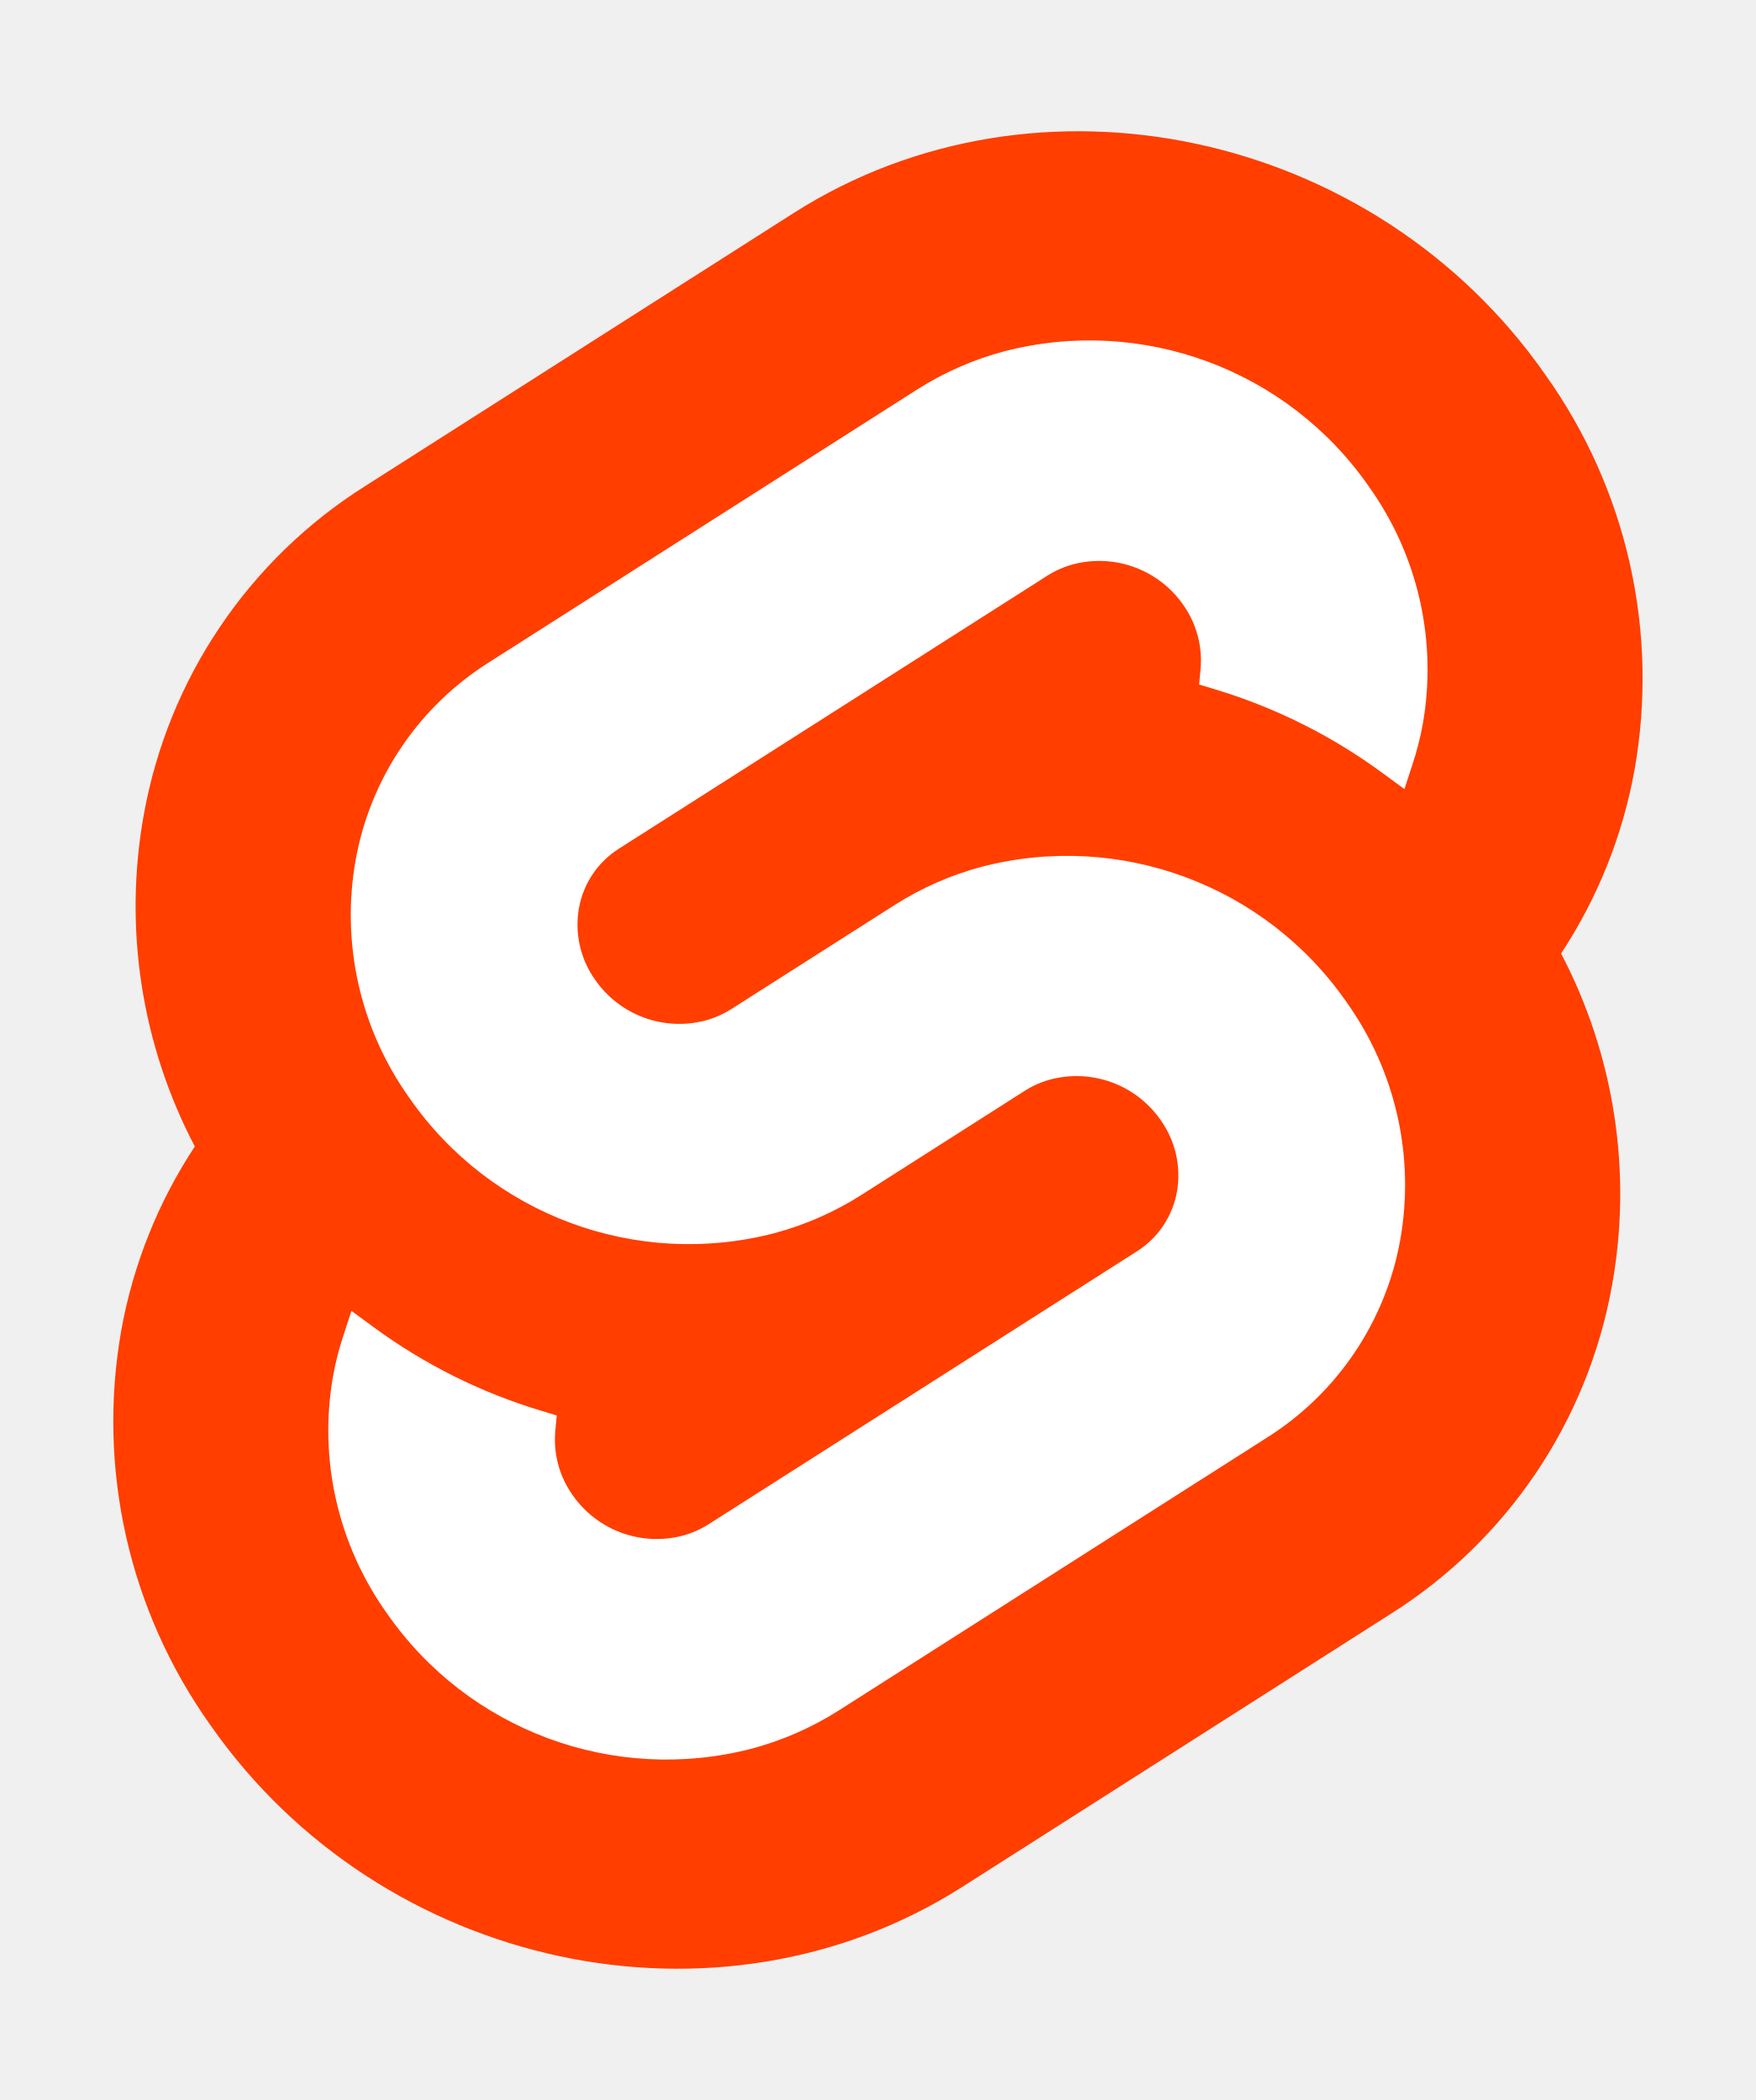
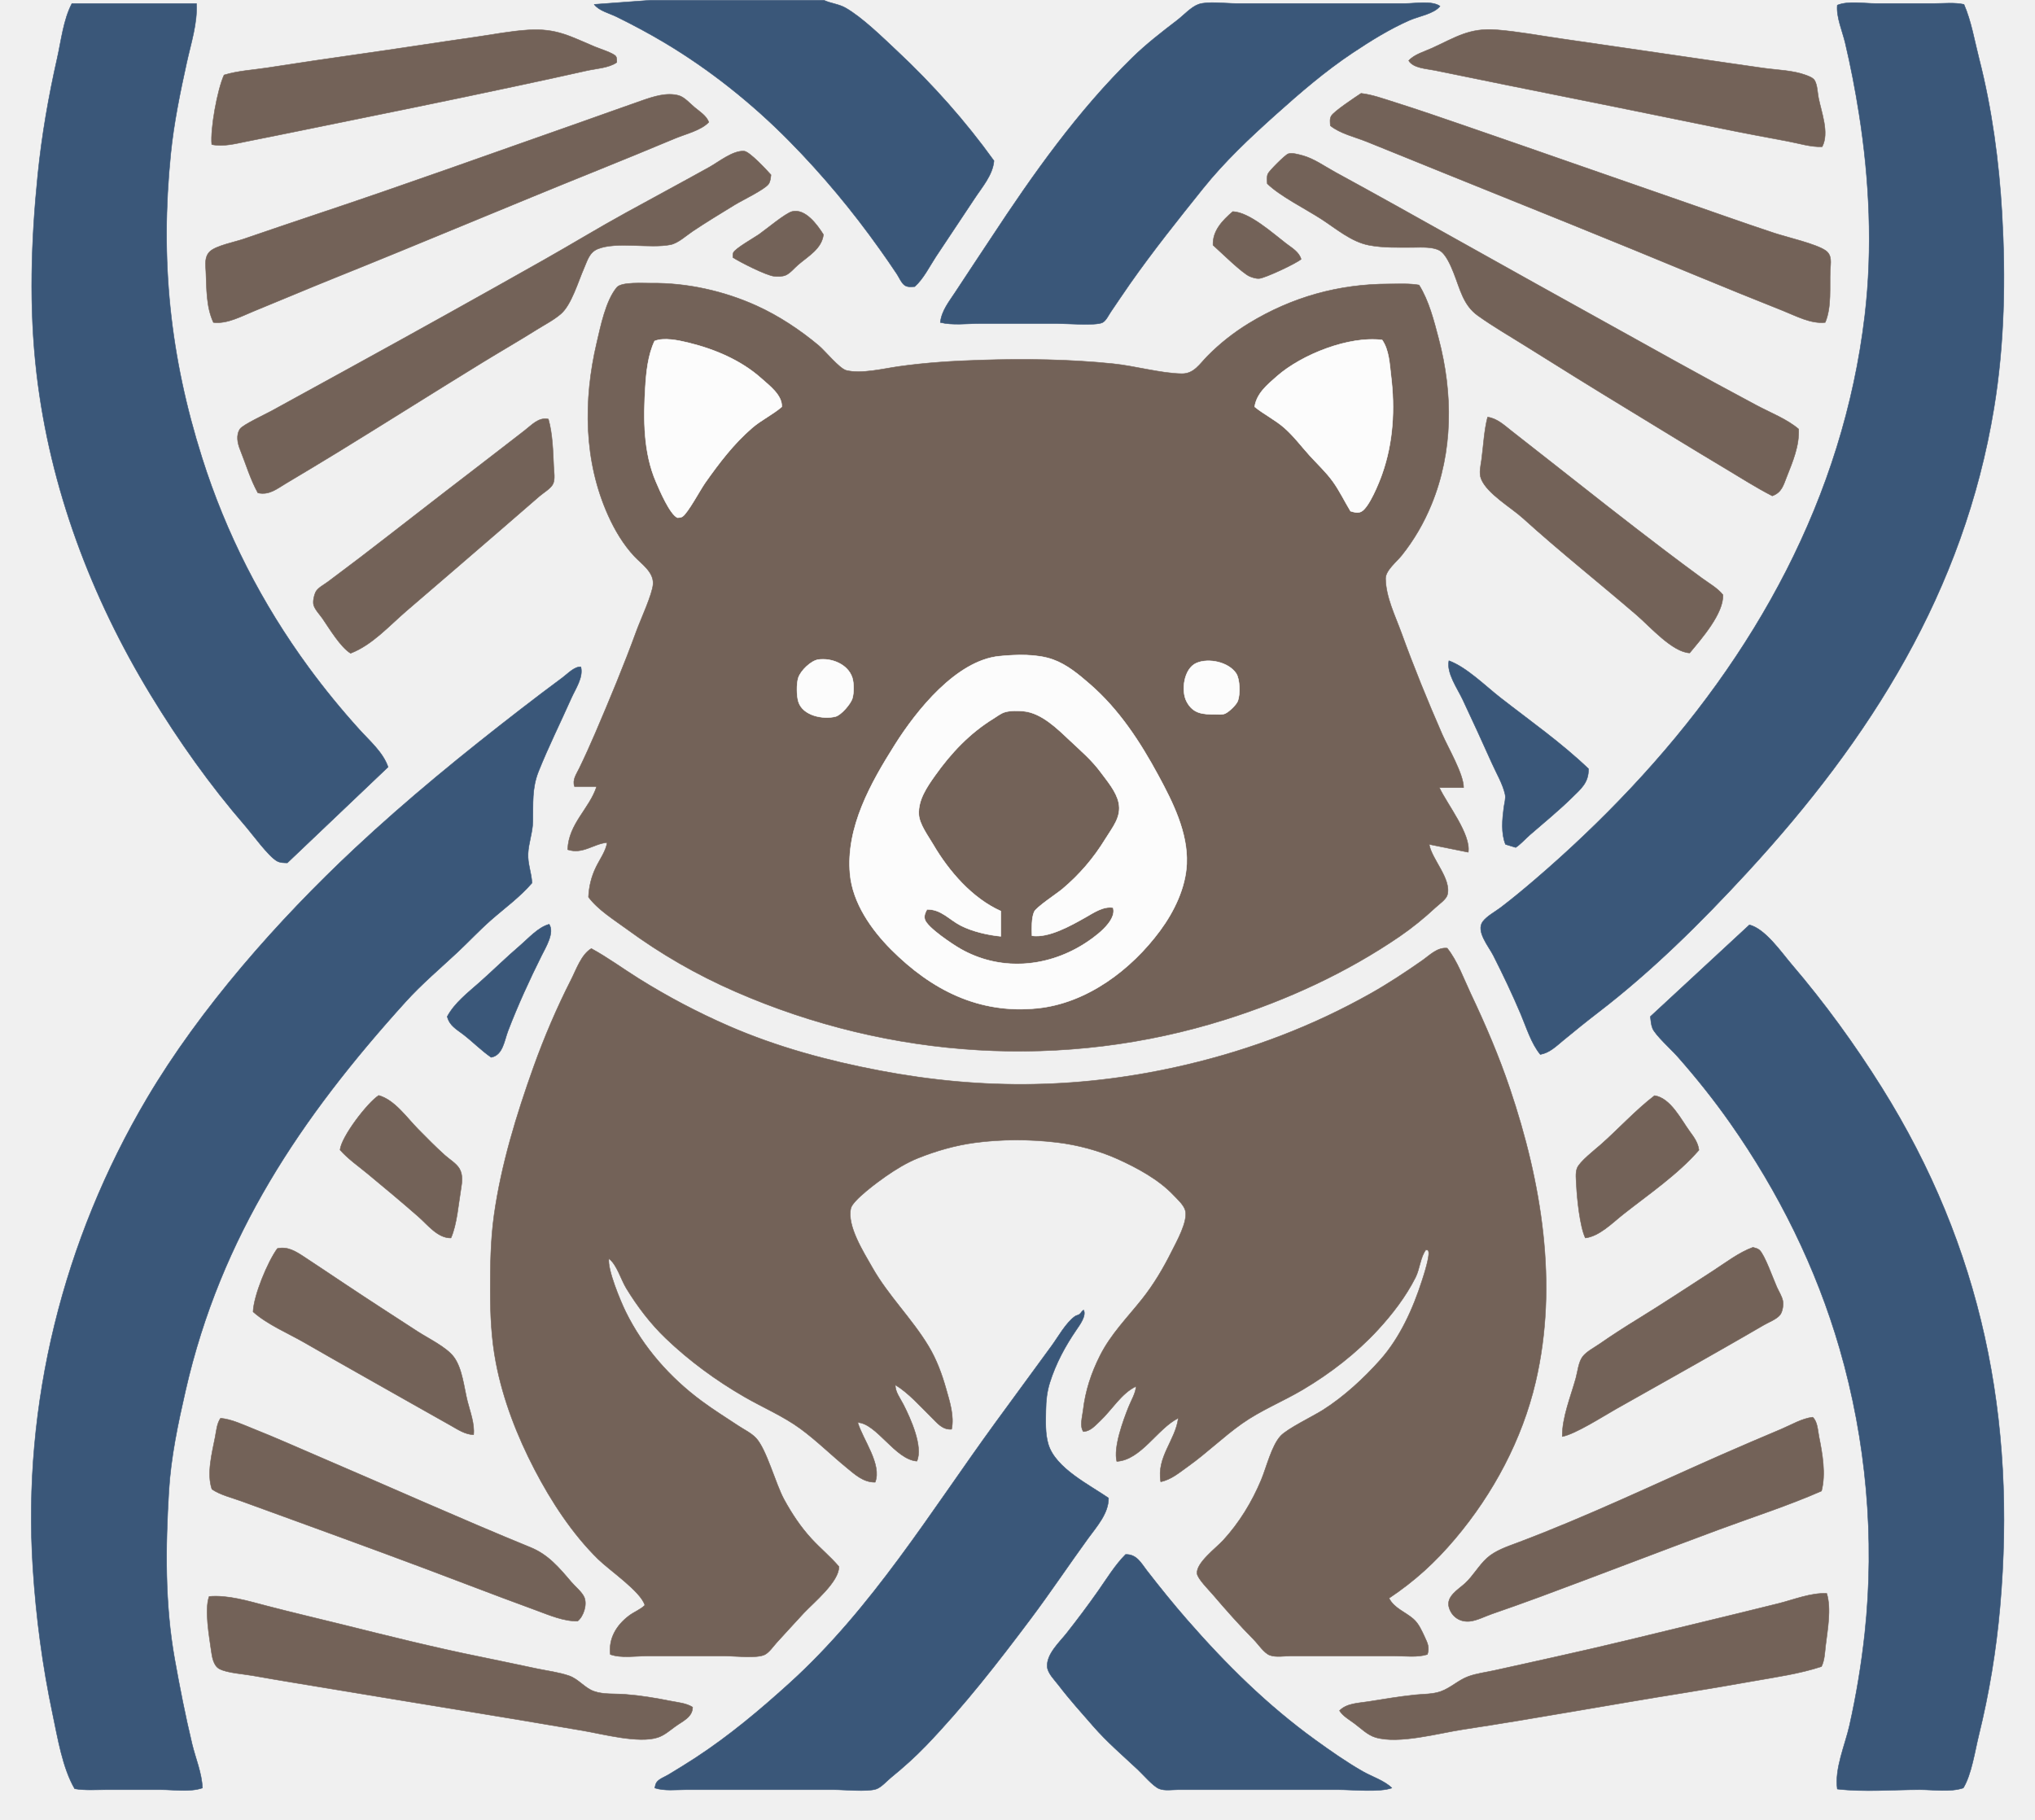
- <svg xmlns="http://www.w3.org/2000/svg" width="107" height="128" viewBox="0 0 107 128">
-   <path d="M94.157 22.819c-10.4-14.885-30.94-19.297-45.792-9.835L22.282 29.608A29.92 29.92 0 0 0 8.764 49.65a31.5 31.5 0 0 0 3.108 20.231 30 30 0 0 0-4.477 11.183 31.9 31.9 0 0 0 5.448 24.116c10.402 14.887 30.942 19.297 45.791 9.835l26.083-16.624A29.92 29.92 0 0 0 98.235 78.35a31.53 31.53 0 0 0-3.105-20.232 30 30 0 0 0 4.474-11.182 31.88 31.88 0 0 0-5.447-24.116" style="fill:#ff3e00" />
-   <path d="M45.817 106.582a20.72 20.72 0 0 1-22.237-8.243 19.17 19.17 0 0 1-3.277-14.503 18 18 0 0 1 .624-2.435l.49-1.498 1.337.981a33.6 33.6 0 0 0 10.203 5.098l.97.294-.09.968a5.85 5.85 0 0 0 1.052 3.878 6.24 6.24 0 0 0 6.695 2.485 5.8 5.8 0 0 0 1.603-.704L69.27 76.28a5.43 5.43 0 0 0 2.45-3.631 5.8 5.8 0 0 0-.987-4.371 6.24 6.24 0 0 0-6.698-2.487 5.7 5.7 0 0 0-1.6.704l-9.953 6.345a19 19 0 0 1-5.296 2.326 20.72 20.72 0 0 1-22.237-8.243 19.17 19.17 0 0 1-3.277-14.502 17.99 17.99 0 0 1 8.13-12.052l26.081-16.623a19 19 0 0 1 5.3-2.329 20.72 20.72 0 0 1 22.237 8.243 19.17 19.17 0 0 1 3.277 14.503 18 18 0 0 1-.624 2.435l-.49 1.498-1.337-.98a33.6 33.6 0 0 0-10.203-5.1l-.97-.294.09-.968a5.86 5.86 0 0 0-1.052-3.878 6.24 6.24 0 0 0-6.696-2.485 5.8 5.8 0 0 0-1.602.704L37.73 51.72a5.42 5.42 0 0 0-2.449 3.63 5.79 5.79 0 0 0 .986 4.372 6.24 6.24 0 0 0 6.698 2.486 5.8 5.8 0 0 0 1.602-.704l9.952-6.342a19 19 0 0 1 5.295-2.328 20.72 20.72 0 0 1 22.237 8.242 19.17 19.17 0 0 1 3.277 14.503 18 18 0 0 1-8.13 12.053l-26.081 16.622a19 19 0 0 1-5.3 2.328" style="fill:#fff" />
+ <svg xmlns="http://www.w3.org/2000/svg" viewBox="0 0 1058 946" width="1058" height="946">
+   <path d="M320.67 32.43C316.59 35.36 309.73 35.67 304.81 36.79C292.62 39.56 280.39 42.17 268.15 44.79C232.33 52.45 196.44 59.73 160.53 67.03C149.9 69.19 139.26 71.37 128.61 73.47C122.56 74.67 116.24 76.42 110.09 75.15C109.3 67.01 113 46.61 116.49 38.99C123.61 36.79 131.66 36.37 139.05 35.23C154.97 32.77 170.89 30.38 186.84 28.14C206.95 25.31 227.03 22.13 247.14 19.27C256.24 17.97 265.37 16.15 274.55 15.57C289.41 14.63 296.39 18.91 309.5 24.39C311.57 25.25 319.12 27.66 320.18 29.26C320.84 30.26 320.59 31.31 320.67 32.43ZM947.35 76.29C941.57 76.56 935.15 74.51 929.43 73.45C917.91 71.3 906.38 69.15 894.9 66.79C857.92 59.2 820.91 51.74 783.89 44.32C771.25 41.78 758.62 39.18 745.99 36.59C741.63 35.7 734.73 35.46 732.39 31.52C735.29 28.27 740.5 26.85 744.49 25.03C756.75 19.44 763.86 14.4 777.97 15.49C789.28 16.37 800.54 18.54 811.77 20.14C834.63 23.39 857.45 26.84 880.3 30.12C892.48 31.87 904.66 33.7 916.86 35.41C923.98 36.41 932.18 36.54 938.95 39.08C940.4 39.62 942.64 40.42 943.46 41.84C944.85 44.24 944.9 48.06 945.42 50.75C946.92 58.39 951.17 69.04 947.35 76.29ZM707.62 48.54C713.42 49.19 719.34 51.37 724.93 53.12C737.28 57.01 749.52 61.25 761.77 65.46C798.89 78.24 835.91 91.29 873.01 104.11C889.53 109.81 905.97 115.73 922.56 121.21C928.99 123.33 944.29 126.83 949.18 130.29C952.66 132.76 951.71 136.75 951.54 140.51C951.15 149.09 952.36 159.66 948.92 167.65C941.48 168.49 933.75 164.25 926.99 161.56C911.78 155.51 896.61 149.37 881.5 143.11C837.91 125.03 794.13 107.4 750.36 89.78C737.1 84.45 723.89 79 710.63 73.69C704.67 71.29 696.56 69.4 691.64 65.33C691.56 63.61 691.23 61.88 692.11 60.31C693.46 57.89 704.75 50.46 707.62 48.54ZM368.51 63.5C364.59 67.77 356.46 69.68 351.07 71.92C337.72 77.49 324.35 83.01 310.93 88.42C264.99 106.92 219.39 126.26 173.44 144.71C159.59 150.28 145.86 156.13 132.04 161.76C125.59 164.38 118.08 168.56 110.95 167.65C107.14 159.41 107.46 150.06 107.05 141.16C106.88 137.48 106.2 133.46 109.21 130.68C112.43 127.71 122.13 125.81 126.55 124.3C139.52 119.86 152.5 115.43 165.51 111.09C210.87 95.97 255.89 79.7 301.01 63.88C312.01 60.02 322.97 56.02 333.98 52.2C339.82 50.18 346.66 47.93 352.91 49.67C355.86 50.49 358.86 53.94 361.19 55.87C363.99 58.19 367.19 60.11 368.51 63.5ZM400.84 90.91C400.63 92.55 400.55 94.38 399.52 95.77C397.39 98.62 385.65 104.24 381.97 106.51C374.65 111.02 367.25 115.46 360.11 120.25C356.77 122.49 352.53 126.45 348.56 127.23C337.8 129.34 320.62 125.47 310.82 129.42C306.35 131.22 305.37 135.47 303.58 139.56C300.64 146.26 297.07 158.52 291.6 163.21C287.81 166.47 283.1 168.85 278.88 171.5C269.67 177.28 260.24 182.7 250.97 188.38C225.9 203.76 201.05 219.5 175.98 234.89C166.91 240.46 157.76 245.92 148.61 251.38C143.74 254.29 139.97 257.54 134.08 256.28C130.18 249.29 127.79 241.15 124.82 233.72C123.51 230.45 122.61 226.24 124.8 223.01C126.24 220.86 138.08 215.34 141.06 213.71C154.44 206.38 167.82 199.04 181.19 191.69C215.14 173.05 248.98 154.22 282.7 135.17C297.08 127.05 311.18 118.44 325.65 110.5C340.01 102.61 354.45 94.87 368.77 86.91C373.67 84.19 381.12 78.09 386.92 78.59C389.74 78.83 398.58 88.37 400.84 90.91ZM935.11 223.09C935.53 231.78 932.06 239.94 928.93 247.87C927.15 252.39 926.29 256.08 921.41 257.83C913.08 253.57 905.07 248.42 897.03 243.62C879.72 233.29 862.57 222.7 845.34 212.22C828.14 201.76 811.03 191.14 793.98 180.43C785.43 175.05 776.5 169.95 768.29 164.06C760.7 158.63 759.08 150.19 755.78 141.91C754.42 138.51 751.77 131.98 748.34 130.18C744.63 128.22 739.07 128.63 735.03 128.63C727.3 128.63 719.31 128.94 711.67 127.47C702.48 125.69 694.59 118.83 686.92 113.87C678.93 108.71 665.21 101.8 658.85 95.48C658.79 93.78 658.5 91.99 659.18 90.38C659.84 88.82 668.16 80.53 669.7 79.99C671.72 79.28 675.11 80.31 677.09 80.83C683.03 82.39 688.68 86.49 694.03 89.42C704.44 95.13 714.87 100.81 725.23 106.61C773.69 133.76 822.21 160.76 870.79 187.67C884.93 195.5 899.13 203.23 913.4 210.83C920.41 214.56 929.11 217.93 935.11 223.09ZM428.11 121.97C427.22 129.32 420.28 133.12 414.96 137.66C413.05 139.29 410.84 142.06 408.53 143.07C406.74 143.84 404.38 143.81 402.46 143.63C398.48 143.25 384.64 136.25 381.01 133.85C381.11 132.91 380.86 132.28 381.27 131.36C382.23 129.18 392.14 123.58 394.58 121.88C398.13 119.41 408.4 110.8 411.84 109.97C418.75 108.29 424.97 116.97 428.11 121.97ZM640.92 110C649.58 110.3 661.72 121.31 668.68 126.63C671.8 129.01 675.36 130.97 676.45 134.76C674 136.93 657.81 144.57 654.59 144.81C653.11 144.92 651.16 144.3 649.8 143.74C645.93 142.16 634.52 130.91 630.65 127.45C630.38 119.98 635.5 114.67 640.92 110ZM737.77 148.2C742.92 156.42 745.51 166.79 747.95 176.09C755.45 204.59 755.51 234.81 744.22 262.3C740.27 271.92 735.19 280.69 728.71 288.81C726.19 291.97 720.3 296.63 720.36 300.82C720.49 310.48 725.34 320.08 728.57 328.99C735.04 346.83 742.18 364.35 749.77 381.73C752.92 388.93 760.92 402.43 760.93 409.49C756.72 409.49 752.51 409.49 748.31 409.49C752.38 418.21 764.82 433.76 763.35 443.11C756.58 441.74 749.8 440.38 743.03 439.01C744.37 446.8 754.71 456.98 752.49 465.27C751.85 467.65 748.12 470.19 746.36 471.82C740.48 477.29 734.25 482.37 727.62 486.91C700.07 505.75 669.08 519.98 637.32 530.02C553.25 556.57 462.83 550.77 382.18 515.51C362.12 506.74 343.56 496.04 325.92 483.1C319.31 478.26 310.85 473.03 305.96 466.42C306.23 460.88 307.41 455.95 309.81 450.96C311.7 447.02 315.09 442.36 315.66 438.04C308.32 438.81 302.99 444.31 295.14 441.75C295.62 428.19 306.43 420.57 310.2 408.95C306.36 408.95 302.52 408.95 298.69 408.95C297.47 405.43 299.63 402.64 301.18 399.43C304.09 393.43 306.84 387.35 309.47 381.22C317.03 363.55 324.42 345.82 331.01 327.76C333.06 322.15 339.21 308.91 339.54 303.7C339.95 297.4 333.52 293.21 329.78 289.22C324.11 283.16 319.62 275.61 316.23 268.06C303.48 239.8 303.23 208.15 310.24 178.29C312.26 169.69 314.91 156.3 320.7 149.41C323.19 146.45 334.6 147.3 338.51 147.24C357.05 146.98 376.44 151.31 393.33 158.97C404.93 164.24 415.86 171.49 425.63 179.64C428.94 182.41 436.46 191.7 440 192.58C447.78 194.52 459.18 191.69 467.09 190.56C481.45 188.51 495.79 187.65 510.27 187.2C533.05 186.5 556.11 186.78 578.79 189.12C590.05 190.28 603.73 194.16 614.43 194.3C620.77 194.37 623.65 189.3 627.78 185.12C634.22 178.59 641.4 172.93 649.22 168.15C671.7 154.44 695.96 147.66 722.24 147.64C727.37 147.64 732.73 147.31 737.77 148.2ZM406.45 211.51C406.65 205.41 400.12 200.6 395.79 196.73C385.16 187.25 371.43 181.49 357.69 178.16C352.68 176.95 345.15 175.34 340.33 177.32C336.89 184.54 335.98 193.55 335.51 201.46C334.52 217.86 334.46 235.24 341.07 250.55C342.95 254.92 348.24 267.36 352.21 269.17C353.21 269.04 353.95 269.16 354.83 268.57C357.63 266.71 364.1 254.57 366.61 251.02C373.87 240.73 381.44 230.74 391.03 222.47C395.83 218.33 401.71 215.6 406.45 211.51ZM718.58 176.78C701.45 174.55 676.79 184.3 663.89 195.64C658.8 200.11 653.35 204.56 652.3 211.51C657.18 215.47 663 218.28 667.82 222.53C672.68 226.81 676.58 232.07 680.92 236.86C684.96 241.32 689.45 245.45 692.98 250.36C696.48 255.23 699.04 260.65 702.14 265.75C703.88 266.31 705.89 266.92 707.69 266.01C711.76 263.93 716.98 250.96 718.51 246.6C724.36 230.07 725.3 212.61 723.18 195.36C722.42 189.14 722.22 182.11 718.58 176.78ZM773.4 216.88C778.21 217.42 782.19 221.19 785.93 224.13C792.76 229.48 799.6 234.82 806.42 240.19C825.84 255.5 845.27 270.81 864.97 285.77C871.55 290.77 878.18 295.71 884.85 300.6C888.53 303.3 892.91 305.72 895.76 309.27C896.15 319 884.56 332.14 878.47 339.49C869.5 339.1 857.78 325.71 850.98 319.85C831.34 302.95 810.98 286.81 791.78 269.43C785.49 263.74 773.21 256.72 770.08 249.05C768.8 245.9 769.84 242.2 770.28 238.92C771.26 231.66 771.57 223.96 773.4 216.88ZM285.1 217.9C287.3 225.51 287.51 234.65 287.87 242.57C287.99 245.26 288.67 248.96 287.58 251.48C286.52 253.92 282.4 256.31 280.42 258.04C274.08 263.58 267.69 269.07 261.33 274.58C244.69 289 227.96 303.33 211.26 317.69C202.25 325.44 193.53 335.33 182.27 339.67C176.98 336.4 171.29 326.85 167.67 321.58C166.28 319.57 163.63 316.84 163.04 314.46C162.59 312.69 163.28 309.53 164.05 307.92C165.13 305.64 168.53 303.97 170.49 302.48C176.02 298.28 181.62 294.17 187.14 289.94C206.96 274.76 226.59 259.32 246.44 244.15C255.23 237.43 263.96 230.61 272.73 223.85C276.57 220.9 280.05 216.8 285.1 217.9ZM519.58 341.18C497.2 343.4 476.48 369.44 465.3 387.17C452.73 407.09 439.69 430.14 441.95 454.54C443.33 469.51 453.06 483.37 463.35 493.69C484.29 514.67 509.02 527.36 539.51 524.2C565.16 521.54 588.18 504.08 603.08 483.89C610.39 473.99 616.44 461.58 616.98 449.06C617.67 432.92 609.68 416.99 602.23 403.23C592.74 385.69 581.79 368.87 566.62 355.72C560.88 350.74 554.73 345.55 547.47 342.94C539.08 339.93 528.34 340.31 519.58 341.18ZM425.48 342.94C421.67 343.47 416.24 348.72 415.06 352.41C414.08 355.47 414.16 361.71 415.09 364.78C417.31 372.15 427.98 374.16 434.34 372.56C437.3 371.82 442.27 366.01 443.14 363.12C443.99 360.29 444 355.1 443.07 352.29C440.75 345.26 432.23 341.99 425.48 342.94ZM622 344.77C615.48 347.64 613.96 359.14 616.94 364.77C620.34 371.19 625.43 371.41 631.78 371.41C633.52 371.41 635.52 371.71 637.13 370.91C639.09 369.95 642.76 366.47 643.54 364.42C644.82 361.06 644.69 353.09 642.62 350.06C638.63 344.2 628.31 341.99 622 344.77ZM536.54 486.52C545.19 487.8 556.87 481.19 564.27 477C568.65 474.52 573.65 471.06 578.7 471.9C580.96 479.12 568.44 487.84 562.97 491.22C543.44 503.24 519.58 504.88 499.34 493.35C495.36 491.08 482.07 482.29 480.83 478.08C480.26 476.15 481.04 474.45 481.95 472.81C489.35 472.7 493.37 478.08 499.54 481.24C505.55 484.32 513.65 486.17 520.31 486.81C520.31 482.45 520.31 478.09 520.31 473.72C505.35 466.99 493.28 452.97 485.12 439.04C482.58 434.7 477.98 428.57 477.69 423.47C477.26 415.94 481.9 409.18 486.03 403.35C494.4 391.53 504.16 381.18 516.54 373.58C518.35 372.47 520.29 370.9 522.34 370.28C525.34 369.38 529.11 369.45 532.2 369.76C541.62 370.71 549.81 378.95 556.38 385.13C561.87 390.29 567.65 395.24 572.15 401.34C575.64 406.07 580.35 411.48 581.6 417.34C583.18 424.76 578.39 430.16 574.67 436.24C568.57 446.19 561.24 454.77 552.28 462.29C549.54 464.58 538.74 471.68 537.67 474.11C536.21 477.44 536.46 482.96 536.54 486.52ZM752.39 492.98C757.73 499.61 761.02 508.98 764.67 516.69C772.29 532.78 779.27 549.04 784.96 565.92C801.42 614.66 810.26 667.63 798.36 718.53C791.37 748.43 776.3 776.63 756.57 799.99C746.09 812.4 735.61 821.96 722.17 830.96C724.8 836.18 730.58 838.05 734.8 841.72C737.63 844.18 739.19 847.9 740.76 851.23C742.27 854.44 743.29 856.7 742.1 860.2C736.87 861.85 730.51 860.99 724.98 860.99C714.32 860.99 703.66 860.99 693 860.99C685.69 860.99 678.38 860.99 671.07 860.99C667.78 860.99 663.33 861.77 660.21 860.62C657.16 859.5 654.1 854.77 651.83 852.49C644.4 845 637.36 837.03 630.51 829.01C628.58 826.74 622.63 820.83 622.36 818.13C621.81 812.57 632.28 804.84 635.94 800.85C644.33 791.71 650.91 780.91 655.69 769.49C658.41 763 661.08 751.72 665.77 746.61C669.31 742.76 682.65 736.38 687.84 733.08C698.68 726.2 709.06 716.64 717.58 707.06C727.89 695.46 734.64 680.39 739.34 665.74C740.15 663.24 743.75 652.26 742.57 650.32C741.88 649.2 742.35 650.6 741.42 649.68C738.45 653.52 738.19 659.72 735.92 664.2C730.89 674.13 723.96 683.18 716.45 691.34C705.13 703.62 691.66 714.03 677.31 722.53C666.96 728.67 655.49 733.23 645.66 740.2C635.91 747.09 627.37 755.52 617.63 762.44C613.19 765.6 608.89 769.34 603.46 770.41C601.27 757.46 611.1 748.91 612.6 737.33C601.78 742.68 593.29 759.06 580.62 759.83C578.79 752.55 583.92 738.59 586.75 731.53C588.11 728.11 590.41 724.44 590.67 720.81C583.13 724.28 578 733.11 572 738.74C569.31 741.26 566.95 744.13 563.26 744.35C561.23 741.58 562.73 736.57 563.12 733.25C564.31 723.07 567.31 713.98 571.9 704.85C577.56 693.61 586.01 685.2 593.74 675.47C599.85 667.78 604.74 659.5 609.13 650.73C611.66 645.66 617.68 635.09 616.25 629.41C615.5 626.47 611.97 623.33 609.94 621.2C602.24 613.13 591.1 607.14 581.03 602.59C571.35 598.22 560.09 595.24 549.56 593.98C535.52 592.3 520.68 592.26 506.66 594.16C496.68 595.51 486.74 598.36 477.39 602.1C471.37 604.5 465.76 607.97 460.44 611.66C456.6 614.32 443.36 624 442.36 628.22C440.21 637.34 449.1 651.21 453.46 658.92C461.8 673.67 474.09 685.52 482.77 699.95C486.89 706.79 489.69 714.37 491.85 722.03C493.73 728.7 496.2 736.24 494.74 743.11C489.97 743.47 487.33 739.92 484.22 736.87C478.45 731.22 472.42 724.27 465.5 720.07C465.31 723.55 468.12 727.17 469.74 730.35C473.35 737.43 480.05 752.17 476.69 759.7C465.4 758.86 455.83 740.13 445.95 739.59C448.48 748.31 458.66 761.43 454.99 770.66C448.83 770.75 444.46 766.6 439.93 762.88C431.95 756.34 424.44 748.91 416.13 742.82C407.19 736.27 396.6 731.8 387.03 726.27C372.33 717.79 358.41 707.59 346.15 695.86C338.18 688.23 331.35 679.23 325.61 669.82C322.8 665.22 320.78 657.63 316.58 654.38C315.65 659.83 322.57 676.47 325.29 682C334.36 700.46 348.26 716.22 364.76 728.43C370.93 733 377.46 737.08 383.86 741.31C386.88 743.31 390.51 745.01 393.02 747.66C398.52 753.46 403.17 771.43 407.65 779.63C411.64 786.92 416.28 793.96 421.93 800.08C426.5 805.03 431.8 809.4 436.15 814.51C436.37 822.27 423.12 833.15 417.92 838.65C413.19 843.67 408.63 848.85 403.93 853.9C402.15 855.82 399.96 859.15 397.6 860.32C393.44 862.39 381.88 860.99 376.88 860.99C363.48 860.99 350.08 860.99 336.68 860.99C330.66 860.99 322.93 862.25 317.3 860.2C316.35 851.89 320.45 845.03 327.04 840.05C329.69 838.05 332.92 836.91 335.26 834.61C333.15 827.43 317.05 816.63 310.9 810.59C297.53 797.47 286.58 780.64 277.95 764.07C268.88 746.64 261.55 727.84 257.84 708.49C255.46 696.08 254.9 683.68 254.9 671.07C254.89 657.99 255.05 644.77 256.87 631.78C260.52 605.66 268.54 579.54 277.4 554.76C282.92 539.33 289.49 523.96 296.93 509.35C299.63 504.07 302.22 496.28 307.44 493.18C315.99 497.83 323.93 503.7 332.18 508.85C347.1 518.17 362.7 526.4 378.82 533.43C403.93 544.37 430.4 551.52 457.24 556.63C511.5 566.96 563.32 566.24 617.13 553.52C650.63 545.6 682.55 533.48 712.55 516.58C721.76 511.39 730.66 505.51 739.32 499.46C743.35 496.64 747.22 492.47 752.39 492.98ZM196.89 569.55C205.19 571.84 211.52 581.15 217.39 587.07C221.93 591.67 226.46 596.29 231.27 600.62C233.63 602.75 237.23 604.86 238.86 607.62C240.74 610.82 240.24 614.67 239.66 618.13C238.37 625.79 237.56 636.77 234.45 643.66C227.58 643.8 222.33 636.8 217.55 632.61C208.93 625.05 200.13 617.72 191.3 610.41C186.47 606.4 180.93 602.58 176.79 597.87C177.44 591.06 191.03 573.31 196.89 569.55ZM860.2 569.64C868.55 570.9 873.92 582 878.53 588.31C880.79 591.41 882.8 594.11 883.28 597.98C872.12 610.81 857.13 620.92 843.85 631.41C838.23 635.85 831.58 642.74 824.22 643.66C821.4 637.8 819.89 623.07 819.58 616.25C819.46 613.57 818.95 609.96 819.92 607.4C821.2 603.99 829.29 597.73 832.22 595.15C841.58 586.87 850.3 577.24 860.2 569.64ZM246.23 745.94C241.89 745.9 237.89 743.16 234.22 741.09C227.6 737.36 220.97 733.64 214.37 729.9C195.71 719.32 176.99 708.84 158.4 698.13C149.7 693.11 139.07 688.73 131.58 682.04C131.91 673.53 139.12 656.12 144.2 649.14C149.6 647.94 153.81 650.65 158.24 653.56C165.4 658.27 172.52 663.04 179.65 667.8C192.08 676.09 204.66 684.19 217.19 692.33C222.66 695.88 232.16 700.43 235.96 705.56C240.4 711.54 241.24 721.52 243.04 728.61C244.44 734.12 246.83 740.32 246.23 745.94ZM911.36 648.53C912.52 648.88 913.77 649.06 914.72 649.91C917.46 652.35 921.97 665.17 923.78 669.19C924.77 671.38 926.31 673.78 926.85 676.13C927.34 678.22 926.79 682.05 925.41 683.71C923.53 686.01 919.48 687.47 916.94 688.97C910.2 692.92 903.42 696.79 896.63 700.67C877.82 711.44 858.88 722 840.01 732.67C833.46 736.38 818.9 745.71 812.23 746.9C812.1 737.07 816.64 726.07 819.28 716.59C820.21 713.22 820.66 708.22 822.79 705.39C824.81 702.72 828.92 700.62 831.66 698.72C838.17 694.19 844.83 689.91 851.59 685.76C864.74 677.69 877.59 669.14 890.56 660.79C897.05 656.6 904.1 651.13 911.36 648.53ZM942.42 736.85C944.95 739.1 945.03 743.64 945.68 746.9C947.49 755.86 949.34 766.29 947.01 775.23C929.67 782.85 911.28 788.73 893.52 795.32C862.5 806.82 831.63 818.75 800.6 830.24C792.31 833.31 783.97 836.26 775.62 839.15C772.04 840.38 767.9 842.59 764.13 842.97C759.14 843.47 754.87 840.72 753.39 835.9C751.6 830.11 758.07 826.53 761.62 823.29C765.97 819.31 768.74 814.02 773.09 810.08C777.44 806.15 783.52 804.15 788.91 802.13C824.88 788.61 859.73 771.93 894.88 756.44C905.27 751.86 915.71 747.43 926.16 743.01C931.33 740.82 936.83 737.49 942.42 736.85ZM114.66 737.38C120.45 737.88 126.46 740.81 131.89 742.96C143.32 747.49 154.54 752.53 165.84 757.37C202.53 773.05 238.9 789.44 275.82 804.54C285.1 808.33 290.73 815.13 297.07 822.58C299.01 824.87 302.6 827.75 303.77 830.5C305.38 834.29 303.36 840.44 300.34 842.84C293.19 843.07 285.44 839.7 278.81 837.26C267.02 832.92 255.24 828.55 243.51 824.05C214.08 812.79 184.47 801.97 154.87 791.19C145.06 787.62 135.26 784.05 125.45 780.48C120.42 778.65 114.62 777.31 110.18 774.31C107.37 766.14 110.25 755.44 111.86 747.18C112.5 743.87 112.75 740.16 114.66 737.38ZM949.73 828.48C952.18 836.55 950.14 847.26 949.13 855.63C948.69 859.32 948.63 863.16 946.99 866.5C935.71 870.21 923.69 871.92 912.02 873.97C899.96 876.09 887.88 878.21 875.79 880.13C837.36 886.26 799.1 893.38 760.63 899.21C747.84 901.15 727.3 906.96 715.11 903.33C710.99 902.1 707.56 898.6 704.17 896.09C701.46 894.09 698.18 892.24 696.41 889.43C700.13 885.55 706.28 885.53 711.34 884.72C719.4 883.42 727.42 882.09 735.53 881.22C740.09 880.73 744.83 880.97 749.2 879.38C754.32 877.51 758.33 873.47 763.37 871.64C767.63 870.08 772.41 869.5 776.83 868.53C787.27 866.27 797.69 863.89 808.12 861.59C833.55 856 858.83 849.73 884.13 843.61C897.64 840.34 911.14 837.06 924.62 833.7C932.6 831.71 941.48 828.04 949.73 828.48ZM360.1 887.61C360.04 892.87 354.9 894.85 350.95 897.75C348.14 899.81 345.35 902.26 341.99 903.36C332.1 906.61 313.41 901.59 302.88 899.79C259.66 892.36 216.35 885.47 173.1 878.24C159.2 875.91 145.27 873.71 131.4 871.22C126.76 870.38 117.95 869.84 114 867.66C110.96 865.99 110.25 861.41 109.83 858.36C108.8 850.77 106.24 837.08 108.73 830.05C118.47 829.18 129.1 832.45 138.47 834.89C151.63 838.33 164.89 841.42 178.09 844.69C201.92 850.61 225.81 856.62 249.89 861.47C259.72 863.45 269.51 865.6 279.32 867.63C284.8 868.76 290.53 869.47 295.83 871.28C300.8 872.98 303.99 877.66 308.83 879.36C313.73 881.09 319.68 880.54 324.8 880.92C332.76 881.53 340.73 882.82 348.56 884.4C352.37 885.16 356.85 885.52 360.1 887.61Z" fill="#736258" fill-rule="evenodd" stroke="#736258" stroke-width="0.25" stroke-linejoin="round" />
+   <path d="M337.95 0.15C368.1 0.15 398.25 0.15 428.4 0.15C431.87 1.77 436.08 2.1 439.54 4.06C448.32 9.05 458.9 19.49 466.4 26.51C484.89 43.82 501.98 63.02 516.77 83.6C516.15 91 510.6 97.24 506.64 103.28C500.01 113.38 493.21 123.36 486.57 133.46C483.26 138.51 480.06 145.05 475.55 149.02C473.84 149.07 472.07 149.39 470.53 148.46C468.78 147.42 467.46 144.26 466.37 142.59C463.48 138.19 460.45 133.88 457.41 129.59C443.25 109.66 427.55 90.79 410.39 73.39C391.14 53.86 369.12 36.27 345.56 22.21C337.44 17.37 329.09 12.91 320.61 8.74C316.89 6.91 311.33 5.57 308.93 2.28C318.6 1.57 328.28 0.86 337.95 0.15ZM102.15 1.86C102.69 12.22 99.28 22.46 97.08 32.5C93.64 48.18 90.38 63.95 88.77 79.94C83.18 135.23 88.3 185.14 105.03 238.01C117.51 277.42 136.04 313.7 160.48 347.03C168.68 358.21 177.48 368.96 186.77 379.24C192.08 385.13 199.16 391.14 201.76 398.81C184.3 415.42 166.84 432.03 149.38 448.64C147.49 448.59 145.69 448.65 143.96 447.67C139.51 445.15 131.26 433.74 127.48 429.38C109.23 408.29 92.95 385.3 78.46 361.48C47.36 310.39 26 253.73 19.04 194.15C15.03 159.8 16.17 124.96 19.67 90.63C21.74 70.3 25.23 50.22 29.74 30.29C31.82 21.07 32.96 10.26 37.38 1.86C58.97 1.86 80.56 1.86 102.15 1.86ZM748.68 3.2C745.52 7.22 737.57 8.45 732.79 10.55C722.33 15.16 712.67 21.19 703.18 27.51C688.88 37.04 675.91 48.25 663.14 59.69C649.82 71.63 636.74 83.93 625.52 97.91C612.42 114.24 599.51 130.41 587.47 147.56C584.07 152.4 580.8 157.34 577.46 162.23C576.35 163.87 574.94 166.95 573.05 167.78C569.31 169.42 554.45 168.21 549.56 168.21C536.16 168.21 522.76 168.21 509.36 168.21C502.8 168.21 495.19 169.23 488.87 167.65C489.61 161.44 493.37 156.95 496.7 151.84C502.83 142.43 509.1 133.13 515.27 123.75C537.02 90.65 560.25 57.79 588.68 29.99C595.99 22.84 603.99 16.68 612.09 10.47C615.3 8.01 619.23 3.66 623.03 2.26C627.66 0.54 637.54 1.83 642.75 1.83C657.06 1.83 671.38 1.83 685.69 1.83C700.61 1.83 715.54 1.83 730.46 1.83C735.7 1.83 744.55 0.22 748.68 3.2ZM1021.07 2.28C1024.9 11.07 1026.56 21.28 1028.94 30.55C1035.62 56.61 1039.31 84.19 1040.85 111.01C1042.78 144.85 1042.16 178.79 1036.65 212.29C1021.01 307.38 972.51 384.02 908.25 453.73C884.35 479.65 859.01 504.79 831.01 526.3C824.83 531.04 818.75 535.97 812.74 540.92C809.01 544 805.68 547.37 800.81 548.25C796.08 542.52 793.55 534.12 790.67 527.3C786.29 516.94 781.46 506.8 776.38 496.77C774.02 492.11 767.1 484.07 770.98 479.06C773.19 476.2 777.34 474.05 780.21 471.86C786.24 467.27 792.08 462.42 797.84 457.49C815.31 442.54 832.13 426.55 847.88 409.79C912.46 341.05 958.32 258.66 969.53 164C973.63 129.38 971.94 93.3 966.49 58.94C964.55 46.68 962.2 34.46 959.35 22.38C957.92 16.3 954.61 8.84 955.22 2.68C960.82 0.37 969.23 1.83 975.32 1.83C985.37 1.83 995.42 1.83 1005.47 1.83C1010.55 1.83 1016.12 1.2 1021.07 2.28ZM753.3 343.54C762.45 346.89 772.14 356.57 779.9 362.64C795.34 374.7 811.7 386.15 825.87 399.72C825.97 406.9 822.06 410.02 817.22 414.76C810.26 421.58 802.77 427.68 795.42 434.06C792.91 436.23 790.77 438.8 788.02 440.63C786.25 440.09 784.48 439.55 782.71 439.01C780.34 433.19 781.05 425.95 781.85 419.82C782.13 417.64 782.96 415.19 782.49 413C781.32 407.64 777.95 401.97 775.72 396.97C770.77 385.85 765.65 374.8 760.48 363.77C757.8 358.04 751.94 349.89 753.3 343.54ZM301.99 346.73C303.37 352.23 299.18 358.12 296.94 363.18C291.34 375.78 285.13 388.23 280 401.04C276.45 409.93 277.22 417.75 277.03 427.13C276.92 432.82 274.81 438.18 274.54 443.83C274.28 449.12 276.38 453.99 276.57 459.11C270.26 466.46 262.36 472.13 255.12 478.5C249.13 483.78 243.71 489.63 237.88 495.08C228.73 503.63 219.2 511.66 210.78 520.98C156.42 581.09 114.81 642.64 96.49 722.91C92.55 740.14 88.85 757.55 87.79 775.23C86.03 804.41 85.66 833.86 90.83 862.69C93.47 877.44 96.36 892.12 99.84 906.69C101.63 914.15 104.98 921.98 105.23 929.63C98.92 931.85 90.36 930.51 83.6 930.51C74.16 930.51 64.72 930.51 55.28 930.51C49.84 930.51 44.16 930.96 38.83 930.03C32.49 919.18 29.99 903.5 27.39 891.26C22.1 866.28 18.75 840.91 17.11 815.43C11.59 729.78 32.81 644.86 76.38 571.12C104.06 524.28 144.51 478.51 184.18 441.36C211.61 415.67 240.91 391.81 270.63 368.83C277.86 363.24 285.13 357.73 292.47 352.3C295.15 350.32 298.63 346.5 301.99 346.73ZM285.51 480.56C288.4 484.93 283.73 492.5 281.61 496.76C275.23 509.55 269.27 522.58 264.14 535.94C262.17 541.07 261.46 548.65 255.36 549.74C250.28 546.24 245.86 541.7 240.96 537.92C237.23 535.04 233.73 533.32 232.52 528.54C236.34 521.43 243.21 516.18 249.17 510.9C256.27 504.62 263 497.93 270.21 491.77C274.65 487.98 279.83 482.05 285.51 480.56ZM909.53 480.86C917.82 482.98 926.03 495.04 931.54 501.49C948.68 521.55 964.25 542.99 978.25 565.33C1030.49 648.72 1048.4 737.85 1039.81 835.53C1037.82 858.06 1034.19 880.27 1028.77 902.23C1026.76 910.39 1025.02 922.56 1020.73 929.63C1014.05 931.89 1005.23 930.51 998.16 930.51C984.06 930.51 969.2 931.82 955.22 930.19C953.74 919.54 959.23 907.46 961.56 897.1C965.09 881.38 967.76 865.26 969.5 849.23C974.84 799.82 970.27 748.97 956.46 701.27C944.27 659.13 924.68 619.69 899.48 583.82C891.02 571.78 881.76 560.2 872.01 549.17C869.06 545.83 860.63 538.23 859.16 534.68C858.39 532.8 858.27 530.53 858.02 528.54C875.19 512.65 892.36 496.75 909.53 480.86ZM563.38 681.12C564.93 684.04 561.33 688.92 559.53 691.54C553.69 700.09 548.94 708.95 545.8 718.86C544.31 723.57 543.82 728.28 543.75 733.2C543.67 738.97 543.33 745.37 545.03 750.96C548.81 763.43 566.34 771.95 576.32 778.88C576.41 786.88 570.11 793.78 565.6 799.99C555.6 813.77 546.15 827.94 535.93 841.57C518.73 864.52 501.3 886.91 481.42 907.63C475.73 913.55 469.62 919 463.26 924.18C461.06 925.97 458.11 929.4 455.41 930.23C450.59 931.71 439.05 930.51 433.52 930.51C417.99 930.51 402.46 930.51 386.93 930.51C376.88 930.51 366.83 930.51 356.78 930.51C351.43 930.51 345.43 931.28 340.42 929.63C340.71 928.54 340.75 927.56 341.45 926.61C342.7 924.88 345.75 923.79 347.54 922.7C352.27 919.84 356.99 916.97 361.61 913.94C379.15 902.46 395 889.16 410.5 875.11C453.38 836.24 483.61 786.26 517.4 739.85C527.15 726.47 536.95 713.12 546.74 699.75C550.24 694.97 554.01 687.96 558.83 684.42C559.57 683.88 560.54 683.85 561.24 683.31C562.14 682.61 562.36 681.67 563.38 681.12ZM723.63 929.63C717.33 931.97 703.06 930.51 695.74 930.51C675.34 930.51 654.93 930.51 634.53 930.51C627.22 930.51 619.91 930.51 612.6 930.51C609.56 930.51 605.55 931.18 602.69 930.05C599.53 928.79 594.22 922.57 591.55 920.07C583.58 912.59 575.59 905.8 568.39 897.54C562.27 890.52 556.07 883.67 550.42 876.26C548.42 873.64 544.68 869.99 544.46 866.59C544.04 860.01 550.79 853.91 554.53 849.17C560.19 841.98 565.68 834.66 570.94 827.18C575.43 820.78 579.67 813.77 585.19 808.21C590.95 808.03 593.17 812.58 596.3 816.63C603.06 825.35 610 833.96 617.26 842.27C637.42 865.36 658.86 886.59 683.75 904.59C691.76 910.38 699.88 916.08 708.46 921C713.19 923.71 719.86 925.84 723.63 929.63Z" fill="#3A5779" fill-rule="evenodd" stroke="#3A5779" stroke-width="0.25" stroke-linejoin="round" />
+   <path d="M406.45 211.51C401.71 215.6 395.83 218.33 391.03 222.47C381.44 230.74 373.87 240.73 366.61 251.02C364.1 254.57 357.63 266.71 354.83 268.57C353.95 269.16 353.21 269.04 352.21 269.17C348.24 267.36 342.95 254.92 341.07 250.55C334.46 235.24 334.52 217.86 335.51 201.46C335.98 193.55 336.89 184.54 340.33 177.32C345.15 175.34 352.68 176.95 357.69 178.16C371.43 181.49 385.16 187.25 395.79 196.73C400.12 200.6 406.65 205.41 406.45 211.51ZM718.58 176.78C722.22 182.11 722.42 189.14 723.18 195.36C725.3 212.61 724.36 230.07 718.51 246.6C716.98 250.96 711.76 263.93 707.69 266.01C705.89 266.92 703.88 266.31 702.14 265.75C699.04 260.65 696.48 255.23 692.98 250.36C689.45 245.45 684.96 241.32 680.92 236.86C676.58 232.07 672.68 226.81 667.82 222.53C663 218.28 657.18 215.47 652.3 211.51C653.35 204.56 658.8 200.11 663.89 195.64C676.79 184.3 701.45 174.55 718.58 176.78ZM519.58 341.18C528.34 340.31 539.08 339.93 547.47 342.94C554.73 345.55 560.88 350.74 566.62 355.72C581.79 368.87 592.74 385.69 602.23 403.23C609.68 416.99 617.67 432.92 616.98 449.06C616.44 461.58 610.39 473.99 603.08 483.89C588.18 504.08 565.16 521.54 539.51 524.2C509.02 527.36 484.29 514.67 463.35 493.69C453.06 483.37 443.33 469.51 441.95 454.54C439.69 430.14 452.73 407.09 465.3 387.17C476.48 369.44 497.2 343.4 519.58 341.18ZM425.48 342.94C432.23 341.99 440.75 345.26 443.07 352.29C444 355.1 443.99 360.29 443.14 363.12C442.27 366.01 437.3 371.82 434.34 372.56C427.98 374.16 417.31 372.15 415.09 364.78C414.16 361.71 414.08 355.47 415.06 352.41C416.24 348.72 421.67 343.47 425.48 342.94ZM622 344.77C628.31 341.99 638.63 344.2 642.62 350.06C644.69 353.09 644.82 361.06 643.54 364.42C642.76 366.47 639.09 369.95 637.13 370.91C635.52 371.71 633.52 371.41 631.78 371.41C625.43 371.41 620.34 371.19 616.94 364.77C613.96 359.14 615.48 347.64 622 344.77ZM536.54 486.52C536.46 482.96 536.21 477.44 537.67 474.11C538.74 471.68 549.54 464.58 552.28 462.29C561.24 454.77 568.57 446.19 574.67 436.24C578.39 430.16 583.18 424.76 581.6 417.34C580.35 411.48 575.64 406.07 572.15 401.34C567.65 395.24 561.87 390.29 556.38 385.13C549.81 378.95 541.62 370.71 532.2 369.76C529.11 369.45 525.34 369.38 522.34 370.28C520.29 370.9 518.35 372.47 516.54 373.58C504.16 381.18 494.4 391.53 486.03 403.35C481.9 409.18 477.26 415.94 477.69 423.47C477.98 428.57 482.58 434.7 485.12 439.04C493.28 452.97 505.35 466.99 520.31 473.72C520.31 478.09 520.31 482.45 520.31 486.81C513.65 486.17 505.55 484.32 499.54 481.24C493.37 478.08 489.35 472.7 481.95 472.81C481.04 474.45 480.26 476.15 480.83 478.08C482.07 482.29 495.36 491.08 499.34 493.35C519.58 504.88 543.44 503.24 562.97 491.22C568.44 487.84 580.96 479.12 578.7 471.9C573.65 471.06 568.65 474.52 564.27 477C556.87 481.19 545.19 487.8 536.54 486.52Z" fill="#FCFCFC" fill-rule="evenodd" stroke="#FCFCFC" stroke-width="0.25" stroke-linejoin="round" />
</svg>
